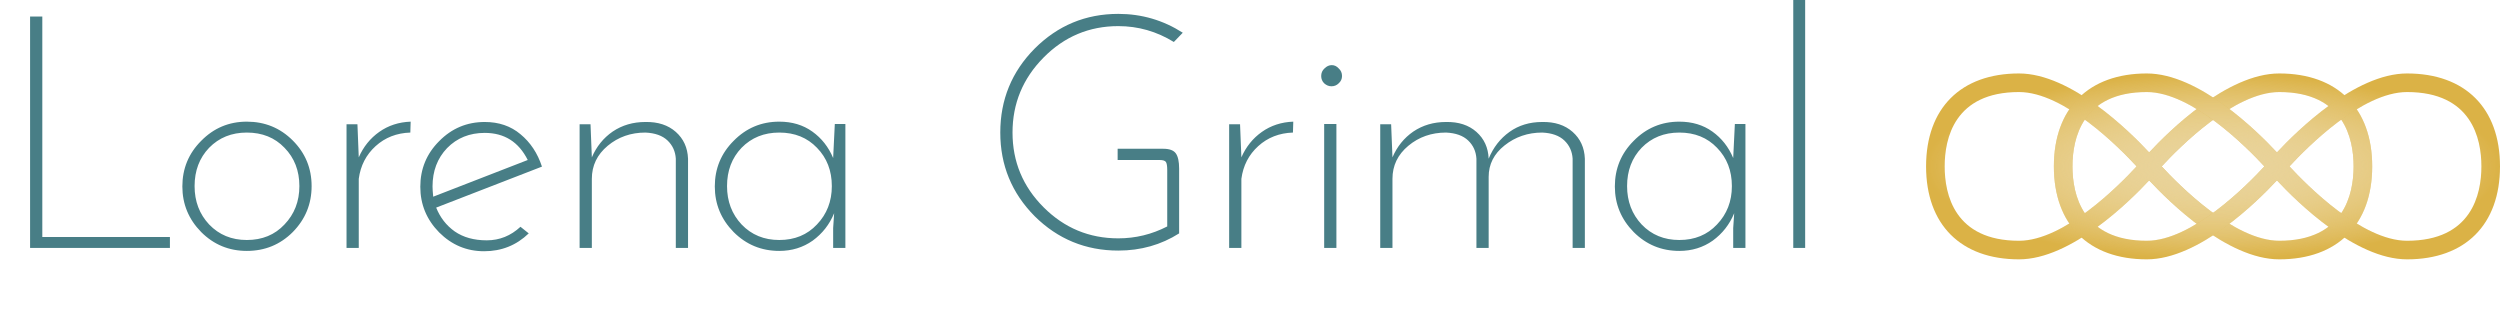
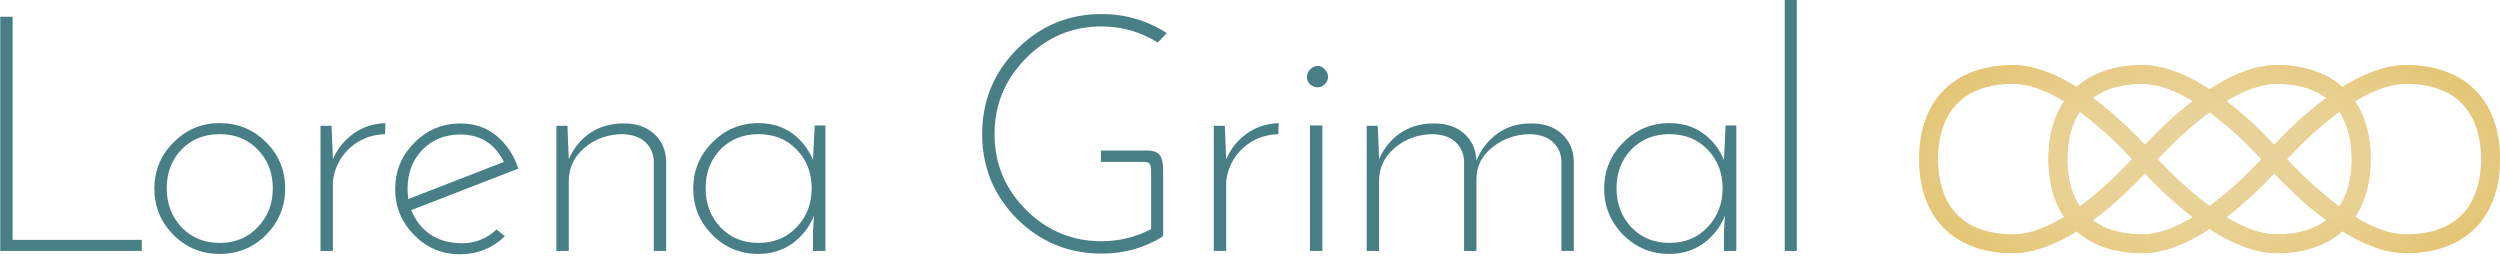
- <svg xmlns="http://www.w3.org/2000/svg" width="1089" height="144" viewBox="0 0 1089 144" fill="none">
-   <path d="M992.846 32C970.15 32 944.81 57.097 936.166 66.425C927.522 57.093 902.182 32 879.486 32C854.134 32 839 47.134 839 72.486C839 97.838 854.134 112.972 879.486 112.972C902.182 112.972 927.522 87.874 936.166 78.547C944.81 87.879 970.15 112.972 992.846 112.972C1018.2 112.972 1033.33 97.838 1033.33 72.486C1033.33 47.134 1018.2 32 992.846 32ZM879.486 104.874C851.308 104.874 847.097 84.583 847.097 72.486C847.097 60.389 851.308 40.097 879.486 40.097C899.17 40.097 923.219 64.352 930.729 72.486C923.223 80.624 899.198 104.874 879.486 104.874ZM992.846 104.874C973.162 104.874 949.113 80.619 941.603 72.486C949.109 64.348 973.134 40.097 992.846 40.097C1021.02 40.097 1025.23 60.389 1025.23 72.486C1025.23 84.583 1021.02 104.874 992.846 104.874Z" fill="#DBB246" />
-   <path d="M992.846 32C970.15 32 944.81 57.097 936.166 66.425C927.522 57.093 902.182 32 879.486 32C854.134 32 839 47.134 839 72.486C839 97.838 854.134 112.972 879.486 112.972C902.182 112.972 927.522 87.874 936.166 78.547C944.81 87.879 970.15 112.972 992.846 112.972C1018.2 112.972 1033.33 97.838 1033.33 72.486C1033.33 47.134 1018.2 32 992.846 32ZM879.486 104.874C851.308 104.874 847.097 84.583 847.097 72.486C847.097 60.389 851.308 40.097 879.486 40.097C899.17 40.097 923.219 64.352 930.729 72.486C923.223 80.624 899.198 104.874 879.486 104.874ZM992.846 104.874C973.162 104.874 949.113 80.619 941.603 72.486C949.109 64.348 973.134 40.097 992.846 40.097C1021.02 40.097 1025.23 60.389 1025.23 72.486C1025.23 84.583 1021.02 104.874 992.846 104.874Z" fill="url(#paint0_diamond)" />
-   <path d="M1048.51 32C1025.82 32 1000.48 57.097 991.834 66.425C983.19 57.093 957.85 32 935.154 32C909.802 32 894.668 47.134 894.668 72.486C894.668 97.838 909.802 112.972 935.154 112.972C957.85 112.972 983.19 87.874 991.834 78.547C1000.48 87.879 1025.82 112.972 1048.51 112.972C1073.87 112.972 1089 97.838 1089 72.486C1089 47.134 1073.87 32 1048.51 32ZM935.154 104.874C906.976 104.874 902.765 84.583 902.765 72.486C902.765 60.389 906.976 40.097 935.154 40.097C954.838 40.097 978.887 64.352 986.397 72.486C978.891 80.624 954.866 104.874 935.154 104.874ZM1048.51 104.874C1028.83 104.874 1004.78 80.619 997.271 72.486C1004.78 64.348 1028.8 40.097 1048.51 40.097C1076.69 40.097 1080.9 60.389 1080.9 72.486C1080.9 84.583 1076.69 104.874 1048.51 104.874Z" fill="#DBB246" />
-   <path d="M1048.51 32C1025.82 32 1000.48 57.097 991.834 66.425C983.19 57.093 957.85 32 935.154 32C909.802 32 894.668 47.134 894.668 72.486C894.668 97.838 909.802 112.972 935.154 112.972C957.85 112.972 983.19 87.874 991.834 78.547C1000.48 87.879 1025.82 112.972 1048.51 112.972C1073.87 112.972 1089 97.838 1089 72.486C1089 47.134 1073.87 32 1048.51 32ZM935.154 104.874C906.976 104.874 902.765 84.583 902.765 72.486C902.765 60.389 906.976 40.097 935.154 40.097C954.838 40.097 978.887 64.352 986.397 72.486C978.891 80.624 954.866 104.874 935.154 104.874ZM1048.51 104.874C1028.83 104.874 1004.78 80.619 997.271 72.486C1004.78 64.348 1028.8 40.097 1048.51 40.097C1076.69 40.097 1080.9 60.389 1080.9 72.486C1080.9 84.583 1076.69 104.874 1048.51 104.874Z" fill="url(#paint1_diamond)" />
-   <path d="M13.104 108V7.2H18.432V103.248H74.016V108H13.104ZM135.738 81.072C135.738 88.848 133.002 95.52 127.53 101.088C122.058 106.56 115.386 109.296 107.514 109.296C99.738 109.296 93.114 106.56 87.642 101.088C82.17 95.52 79.434 88.896 79.434 81.216C79.434 73.44 82.17 66.816 87.642 61.344C93.114 55.776 99.738 52.992 107.514 52.992C115.386 52.992 122.058 55.728 127.53 61.2C133.002 66.672 135.738 73.296 135.738 81.072ZM84.762 81.072C84.762 87.696 86.874 93.264 91.098 97.776C95.418 102.288 100.89 104.544 107.514 104.544C114.234 104.544 119.706 102.288 123.93 97.776C128.25 93.264 130.41 87.696 130.41 81.072C130.41 74.352 128.25 68.784 123.93 64.368C119.706 59.952 114.234 57.744 107.514 57.744C100.89 57.744 95.418 59.952 91.098 64.368C86.874 68.784 84.762 74.352 84.762 81.072ZM150.947 54.144H155.699L156.275 68.544C158.291 63.936 161.267 60.24 165.203 57.456C169.139 54.672 173.699 53.184 178.883 52.992L178.739 57.744C172.787 57.936 167.747 59.904 163.619 63.648C159.491 67.392 157.043 72.144 156.275 77.904V108H150.947V54.144ZM236.077 72.576L189.997 90.432C191.725 94.752 194.413 98.208 198.061 100.8C201.805 103.392 206.461 104.688 212.029 104.688C217.597 104.688 222.493 102.72 226.717 98.784L230.317 101.664C224.941 106.848 218.461 109.44 210.877 109.44C203.293 109.44 196.765 106.704 191.293 101.232C185.821 95.664 183.085 89.04 183.085 81.36C183.085 73.584 185.821 66.96 191.293 61.488C196.765 55.92 203.389 53.136 211.165 53.136C217.309 53.136 222.493 54.912 226.717 58.464C231.037 62.016 234.157 66.72 236.077 72.576ZM188.413 81.216C188.413 82.272 188.509 83.76 188.701 85.68L229.885 69.696C225.949 61.824 219.709 57.888 211.165 57.888C204.541 57.888 199.069 60.096 194.749 64.512C190.525 68.928 188.413 74.496 188.413 81.216ZM299.71 108H294.382V69.12C294.19 65.952 292.99 63.312 290.782 61.2C288.574 59.088 285.358 57.936 281.134 57.744C274.798 57.744 269.326 59.664 264.718 63.504C260.11 67.344 257.806 72.144 257.806 77.904V108H252.478V54.144H257.23L257.806 68.544C259.822 63.84 262.846 60.096 266.878 57.312C271.006 54.528 275.758 53.136 281.134 53.136C286.606 53.04 291.022 54.48 294.382 57.456C297.742 60.432 299.518 64.32 299.71 69.12V108ZM368.249 108H362.921V99.36L363.353 92.88C361.337 97.776 358.217 101.76 353.993 104.832C349.769 107.808 344.921 109.296 339.449 109.296C331.673 109.296 325.049 106.56 319.577 101.088C314.105 95.52 311.369 88.896 311.369 81.216C311.369 73.44 314.105 66.816 319.577 61.344C325.049 55.776 331.673 52.992 339.449 52.992C345.017 52.992 349.817 54.432 353.849 57.312C357.881 60.192 360.905 64.032 362.921 68.832L363.641 54H368.249V108ZM316.697 81.072C316.697 87.696 318.809 93.264 323.033 97.776C327.353 102.288 332.825 104.544 339.449 104.544C346.169 104.544 351.641 102.288 355.865 97.776C360.185 93.264 362.345 87.696 362.345 81.072C362.345 74.352 360.185 68.784 355.865 64.368C351.641 59.952 346.169 57.744 339.449 57.744C332.825 57.744 327.353 59.952 323.033 64.368C318.809 68.784 316.697 74.352 316.697 81.072ZM515.213 14.256L511.325 18.288C503.837 13.68 495.773 11.376 487.133 11.376C474.461 11.376 463.613 15.936 454.589 25.056C445.565 34.176 441.053 45.072 441.053 57.744C441.053 70.416 445.565 81.264 454.589 90.288C463.613 99.312 474.461 103.824 487.133 103.824C494.621 103.824 501.725 102.096 508.445 98.64V74.016C508.445 72.288 508.253 71.136 507.869 70.56C507.485 69.984 506.573 69.696 505.133 69.696H486.845V64.8H506.717C509.405 64.8 511.229 65.472 512.189 66.816C513.149 68.16 513.629 70.368 513.629 73.44V101.664C505.757 106.656 496.925 109.152 487.133 109.152C472.925 109.152 460.781 104.16 450.701 94.176C440.717 84.096 435.725 71.952 435.725 57.744C435.725 43.44 440.717 31.248 450.701 21.168C460.781 11.088 472.925 6.048 487.133 6.048C497.309 6.048 506.669 8.784 515.213 14.256ZM535.416 54.144H540.168L540.744 68.544C542.76 63.936 545.736 60.24 549.672 57.456C553.608 54.672 558.168 53.184 563.352 52.992L563.208 57.744C557.256 57.936 552.216 59.904 548.088 63.648C543.96 67.392 541.512 72.144 540.744 77.904V108H535.416V54.144ZM582.137 108H576.809V54H582.137V108ZM584.585 33.12C584.585 34.368 584.105 35.424 583.145 36.288C582.281 37.152 581.225 37.584 579.977 37.584C578.825 37.584 577.769 37.152 576.809 36.288C575.945 35.424 575.513 34.368 575.513 33.12C575.513 31.776 575.993 30.672 576.953 29.808C577.913 28.848 578.969 28.368 580.121 28.368C581.273 28.368 582.281 28.848 583.145 29.808C584.105 30.672 584.585 31.776 584.585 33.12ZM690.364 108H685.036V69.12C684.844 65.952 683.644 63.312 681.436 61.2C679.228 59.088 676.012 57.936 671.788 57.744C665.548 57.744 660.076 59.616 655.372 63.36C650.764 67.008 648.46 71.568 648.46 77.04V108H643.132V69.12C642.94 65.952 641.74 63.312 639.532 61.2C637.324 59.088 634.108 57.936 629.884 57.744C623.548 57.744 618.076 59.664 613.468 63.504C608.86 67.344 606.556 72.144 606.556 77.904V108H601.228V54.144H605.98L606.556 68.544C608.572 63.84 611.596 60.096 615.628 57.312C619.756 54.528 624.508 53.136 629.884 53.136C635.356 53.04 639.772 54.48 643.132 57.456C646.492 60.432 648.268 64.32 648.46 69.12C650.476 64.224 653.5 60.336 657.532 57.456C661.564 54.576 666.316 53.136 671.788 53.136C677.26 53.04 681.676 54.48 685.036 57.456C688.396 60.432 690.172 64.32 690.364 69.12V108ZM760.311 108H754.983V99.36L755.415 92.88C753.399 97.776 750.279 101.76 746.055 104.832C741.831 107.808 736.983 109.296 731.511 109.296C723.735 109.296 717.111 106.56 711.639 101.088C706.167 95.52 703.431 88.896 703.431 81.216C703.431 73.44 706.167 66.816 711.639 61.344C717.111 55.776 723.735 52.992 731.511 52.992C737.079 52.992 741.879 54.432 745.911 57.312C749.943 60.192 752.967 64.032 754.983 68.832L755.703 54H760.311V108ZM708.759 81.072C708.759 87.696 710.871 93.264 715.095 97.776C719.415 102.288 724.887 104.544 731.511 104.544C738.231 104.544 743.703 102.288 747.927 97.776C752.247 93.264 754.407 87.696 754.407 81.072C754.407 74.352 752.247 68.784 747.927 64.368C743.703 59.952 738.231 57.744 731.511 57.744C724.887 57.744 719.415 59.952 715.095 64.368C710.871 68.784 708.759 74.352 708.759 81.072ZM786.328 108H781.144V-8.58307e-06H786.328V108Z" fill="#487E86" />
+ <svg xmlns="http://www.w3.org/2000/svg" style="isolation:isolate" viewBox="0 0 1076 110" width="1076pt" height="110pt">
  <defs>
-     <radialGradient id="paint0_diamond" cx="0" cy="0" r="1" gradientUnits="userSpaceOnUse" gradientTransform="translate(964 72.4858) rotate(90) scale(40.4858 125)">
-       <stop stop-color="#E7D198" />
-       <stop offset="1" stop-color="white" stop-opacity="0" />
+     <clipPath id="_clipPath_NevB4pR4xpJKoWMrZEZc8niaEHfwL1K6">
+       <rect width="1076" height="110" />
+     </clipPath>
+   </defs>
+   <g clip-path="url(#_clipPath_NevB4pR4xpJKoWMrZEZc8niaEHfwL1K6)">
+     <path d=" M 979.846 28 C 957.15 28 931.81 53.097 923.166 62.425 C 914.522 53.093 889.182 28 866.486 28 C 841.134 28 826 43.134 826 68.486 C 826 93.838 841.134 108.972 866.486 108.972 C 889.182 108.972 914.522 83.875 923.166 74.547 C 931.81 83.879 957.15 108.972 979.846 108.972 C 1005.2 108.972 1020.33 93.838 1020.33 68.486 C 1020.33 43.134 1005.2 28 979.846 28 Z  M 866.486 100.874 C 838.308 100.874 834.097 80.583 834.097 68.486 C 834.097 56.389 838.308 36.097 866.486 36.097 C 886.17 36.097 910.219 60.352 917.729 68.486 C 910.223 76.624 886.198 100.874 866.486 100.874 Z  M 979.846 100.874 C 960.162 100.874 936.113 76.619 928.603 68.486 C 936.109 60.348 960.134 36.097 979.846 36.097 C 1008.02 36.097 1012.23 56.389 1012.23 68.486 C 1012.23 80.583 1008.02 100.874 979.846 100.874 Z " fill="rgb(219,178,70)" />
+     <radialGradient id="_rgradient_0" fx="0.643" fy="0.5" cx="0.643" cy="0.5" r="1" gradientTransform="matrix(194.33,0,0,80.972,826,28)" gradientUnits="userSpaceOnUse">
+       <stop offset="0%" stop-opacity="1" style="stop-color:rgb(231,209,152)" />
+       <stop offset="100%" stop-opacity="0" style="stop-color:rgb(255,255,255)" />
    </radialGradient>
-     <radialGradient id="paint1_diamond" cx="0" cy="0" r="1" gradientUnits="userSpaceOnUse" gradientTransform="translate(964 72.4858) rotate(90) scale(40.4858 125)">
-       <stop stop-color="#E7D198" />
-       <stop offset="1" stop-color="white" stop-opacity="0" />
+     <path d=" M 979.846 28 C 957.15 28 931.81 53.097 923.166 62.425 C 914.522 53.093 889.182 28 866.486 28 C 841.134 28 826 43.134 826 68.486 C 826 93.838 841.134 108.972 866.486 108.972 C 889.182 108.972 914.522 83.875 923.166 74.547 C 931.81 83.879 957.15 108.972 979.846 108.972 C 1005.2 108.972 1020.33 93.838 1020.33 68.486 C 1020.33 43.134 1005.2 28 979.846 28 Z  M 866.486 100.874 C 838.308 100.874 834.097 80.583 834.097 68.486 C 834.097 56.389 838.308 36.097 866.486 36.097 C 886.17 36.097 910.219 60.352 917.729 68.486 C 910.223 76.624 886.198 100.874 866.486 100.874 Z  M 979.846 100.874 C 960.162 100.874 936.113 76.619 928.603 68.486 C 936.109 60.348 960.134 36.097 979.846 36.097 C 1008.02 36.097 1012.23 56.389 1012.23 68.486 C 1012.23 80.583 1008.02 100.874 979.846 100.874 Z " fill="url(#_rgradient_0)" />
+     <path d=" M 1035.51 28 C 1012.82 28 987.478 53.097 978.834 62.425 C 970.19 53.093 944.85 28 922.154 28 C 896.802 28 881.668 43.134 881.668 68.486 C 881.668 93.838 896.802 108.972 922.154 108.972 C 944.85 108.972 970.19 83.875 978.834 74.547 C 987.478 83.879 1012.82 108.972 1035.51 108.972 C 1060.87 108.972 1076 93.838 1076 68.486 C 1076 43.134 1060.87 28 1035.51 28 Z  M 922.154 100.874 C 893.976 100.874 889.765 80.583 889.765 68.486 C 889.765 56.389 893.976 36.097 922.154 36.097 C 941.838 36.097 965.887 60.352 973.397 68.486 C 965.891 76.624 941.866 100.874 922.154 100.874 Z  M 1035.51 100.874 C 1015.83 100.874 991.781 76.619 984.271 68.486 C 991.777 60.348 1015.8 36.097 1035.51 36.097 C 1063.69 36.097 1067.9 56.389 1067.9 68.486 C 1067.9 80.583 1063.69 100.874 1035.51 100.874 Z " fill="rgb(219,178,70)" />
+     <radialGradient id="_rgradient_1" fx="0.357" fy="0.5" cx="0.357" cy="0.5" r="1" gradientTransform="matrix(194.332,0,0,80.972,881.668,28)" gradientUnits="userSpaceOnUse">
+       <stop offset="0%" stop-opacity="1" style="stop-color:rgb(231,209,152)" />
+       <stop offset="100%" stop-opacity="0" style="stop-color:rgb(255,255,255)" />
    </radialGradient>
-   </defs>
+     <path d=" M 1035.51 28 C 1012.82 28 987.478 53.097 978.834 62.425 C 970.19 53.093 944.85 28 922.154 28 C 896.802 28 881.668 43.134 881.668 68.486 C 881.668 93.838 896.802 108.972 922.154 108.972 C 944.85 108.972 970.19 83.875 978.834 74.547 C 987.478 83.879 1012.82 108.972 1035.51 108.972 C 1060.87 108.972 1076 93.838 1076 68.486 C 1076 43.134 1060.87 28 1035.51 28 Z  M 922.154 100.874 C 893.976 100.874 889.765 80.583 889.765 68.486 C 889.765 56.389 893.976 36.097 922.154 36.097 C 941.838 36.097 965.887 60.352 973.397 68.486 C 965.891 76.624 941.866 100.874 922.154 100.874 Z  M 1035.51 100.874 C 1015.83 100.874 991.781 76.619 984.271 68.486 C 991.777 60.348 1015.8 36.097 1035.51 36.097 C 1063.69 36.097 1067.9 56.389 1067.9 68.486 C 1067.9 80.583 1063.69 100.874 1035.51 100.874 Z " fill="url(#_rgradient_1)" />
+     <path d=" M 0.104 108 L 0.104 7.2 L 5.432 7.2 L 5.432 103.248 L 61.016 103.248 L 61.016 108 L 0.104 108 L 0.104 108 L 0.104 108 L 0.104 108 L 0.104 108 L 0.104 108 L 0.104 108 L 0.104 108 L 0.104 108 L 0.104 108 L 0.104 108 L 0.104 108 Z  M 71.762 81.072 C 71.762 87.696 73.874 93.264 78.098 97.776 C 82.418 102.288 87.89 104.544 94.514 104.544 C 101.234 104.544 106.706 102.288 110.93 97.776 C 115.25 93.264 117.41 87.696 117.41 81.072 C 117.41 74.352 115.25 68.784 110.93 64.368 C 106.706 59.952 101.234 57.744 94.514 57.744 C 87.89 57.744 82.418 59.952 78.098 64.368 C 73.874 68.784 71.762 74.352 71.762 81.072 L 71.762 81.072 L 71.762 81.072 L 71.762 81.072 L 71.762 81.072 L 71.762 81.072 L 71.762 81.072 L 71.762 81.072 L 71.762 81.072 L 71.762 81.072 L 71.762 81.072 L 71.762 81.072 Z  M 137.947 54.144 L 142.699 54.144 L 143.275 68.544 C 145.291 63.936 148.267 60.24 152.203 57.456 C 156.139 54.672 160.699 53.184 165.883 52.992 L 165.739 57.744 C 159.787 57.936 154.747 59.904 150.619 63.648 C 146.491 67.392 144.043 72.144 143.275 77.904 L 143.275 108 L 137.947 108 L 137.947 54.144 L 137.947 54.144 L 137.947 54.144 L 137.947 54.144 L 137.947 54.144 L 137.947 54.144 L 137.947 54.144 L 137.947 54.144 L 137.947 54.144 L 137.947 54.144 L 137.947 54.144 Z  M 175.413 81.216 C 175.413 82.272 175.509 83.76 175.701 85.68 L 216.885 69.696 C 212.949 61.824 206.709 57.888 198.165 57.888 C 191.541 57.888 186.069 60.096 181.749 64.512 C 177.525 68.928 175.413 74.496 175.413 81.216 L 175.413 81.216 L 175.413 81.216 L 175.413 81.216 L 175.413 81.216 L 175.413 81.216 L 175.413 81.216 L 175.413 81.216 L 175.413 81.216 L 175.413 81.216 Z  M 286.71 108 L 281.382 108 L 281.382 69.12 C 281.19 65.952 279.99 63.312 277.782 61.2 C 275.574 59.088 272.358 57.936 268.134 57.744 C 261.798 57.744 256.326 59.664 251.718 63.504 C 247.11 67.344 244.806 72.144 244.806 77.904 L 244.806 108 L 239.478 108 L 239.478 54.144 L 244.23 54.144 L 244.806 68.544 C 246.822 63.84 249.846 60.096 253.878 57.312 C 258.006 54.528 262.758 53.136 268.134 53.136 C 273.606 53.04 278.022 54.48 281.382 57.456 C 284.742 60.432 286.518 64.32 286.71 69.12 L 286.71 108 L 286.71 108 L 286.71 108 L 286.71 108 L 286.71 108 L 286.71 108 L 286.71 108 L 286.71 108 L 286.71 108 Z  M 303.697 81.072 C 303.697 87.696 305.809 93.264 310.033 97.776 C 314.353 102.288 319.825 104.544 326.449 104.544 C 333.169 104.544 338.641 102.288 342.865 97.776 C 347.185 93.264 349.345 87.696 349.345 81.072 C 349.345 74.352 347.185 68.784 342.865 64.368 C 338.641 59.952 333.169 57.744 326.449 57.744 C 319.825 57.744 314.353 59.952 310.033 64.368 C 305.809 68.784 303.697 74.352 303.697 81.072 L 303.697 81.072 L 303.697 81.072 L 303.697 81.072 L 303.697 81.072 L 303.697 81.072 L 303.697 81.072 L 303.697 81.072 Z  M 502.213 14.256 L 498.325 18.288 C 490.837 13.68 482.773 11.376 474.133 11.376 C 461.461 11.376 450.613 15.936 441.589 25.056 C 432.565 34.176 428.053 45.072 428.053 57.744 C 428.053 70.416 432.565 81.264 441.589 90.288 C 450.613 99.312 461.461 103.824 474.133 103.824 C 481.621 103.824 488.725 102.096 495.445 98.64 L 495.445 74.016 C 495.445 72.288 495.253 71.136 494.869 70.56 C 494.485 69.984 493.573 69.696 492.133 69.696 L 473.845 69.696 L 473.845 64.8 L 493.717 64.8 C 496.405 64.8 498.229 65.472 499.189 66.816 C 500.149 68.16 500.629 70.368 500.629 73.44 L 500.629 101.664 C 492.757 106.656 483.925 109.152 474.133 109.152 C 459.925 109.152 447.781 104.16 437.701 94.176 C 427.717 84.096 422.725 71.952 422.725 57.744 C 422.725 43.44 427.717 31.248 437.701 21.168 C 447.781 11.088 459.925 6.048 474.133 6.048 C 484.309 6.048 493.669 8.784 502.213 14.256 L 502.213 14.256 L 502.213 14.256 L 502.213 14.256 L 502.213 14.256 L 502.213 14.256 Z  M 522.416 54.144 L 527.168 54.144 L 527.744 68.544 C 529.76 63.936 532.736 60.24 536.672 57.456 C 540.608 54.672 545.168 53.184 550.352 52.992 L 550.208 57.744 C 544.256 57.936 539.216 59.904 535.088 63.648 C 530.96 67.392 528.512 72.144 527.744 77.904 L 527.744 108 L 522.416 108 L 522.416 54.144 L 522.416 54.144 L 522.416 54.144 L 522.416 54.144 L 522.416 54.144 L 522.416 54.144 Z  M 569.137 108 L 563.809 108 L 563.809 54 L 569.137 54 L 569.137 108 L 569.137 108 L 569.137 108 L 569.137 108 L 569.137 108 L 569.137 108 Z  M 571.585 33.12 C 571.585 34.368 571.105 35.424 570.145 36.288 C 569.281 37.152 568.225 37.584 566.977 37.584 C 565.825 37.584 564.769 37.152 563.809 36.288 C 562.945 35.424 562.513 34.368 562.513 33.12 C 562.513 31.776 562.993 30.672 563.953 29.808 C 564.913 28.848 565.969 28.368 567.121 28.368 C 568.273 28.368 569.281 28.848 570.145 29.808 C 571.105 30.672 571.585 31.776 571.585 33.12 L 571.585 33.12 L 571.585 33.12 L 571.585 33.12 L 571.585 33.12 Z  M 677.364 108 L 672.036 108 L 672.036 69.12 C 671.844 65.952 670.644 63.312 668.436 61.2 C 666.228 59.088 663.012 57.936 658.788 57.744 C 652.548 57.744 647.076 59.616 642.372 63.36 C 637.764 67.008 635.46 71.568 635.46 77.04 L 635.46 108 L 630.132 108 L 630.132 69.12 C 629.94 65.952 628.74 63.312 626.532 61.2 C 624.324 59.088 621.108 57.936 616.884 57.744 C 610.548 57.744 605.076 59.664 600.468 63.504 C 595.86 67.344 593.556 72.144 593.556 77.904 L 593.556 108 L 588.228 108 L 588.228 54.144 L 592.98 54.144 L 593.556 68.544 C 595.572 63.84 598.596 60.096 602.628 57.312 C 606.756 54.528 611.508 53.136 616.884 53.136 C 622.356 53.04 626.772 54.48 630.132 57.456 C 633.492 60.432 635.268 64.32 635.46 69.12 C 637.476 64.224 640.5 60.336 644.532 57.456 C 648.564 54.576 653.316 53.136 658.788 53.136 C 664.26 53.04 668.676 54.48 672.036 57.456 C 675.396 60.432 677.172 64.32 677.364 69.12 L 677.364 108 L 677.364 108 L 677.364 108 L 677.364 108 Z  M 695.759 81.072 C 695.759 87.696 697.871 93.264 702.095 97.776 C 706.415 102.288 711.887 104.544 718.511 104.544 C 725.231 104.544 730.703 102.288 734.927 97.776 C 739.247 93.264 741.407 87.696 741.407 81.072 C 741.407 74.352 739.247 68.784 734.927 64.368 C 730.703 59.952 725.231 57.744 718.511 57.744 C 711.887 57.744 706.415 59.952 702.095 64.368 C 697.871 68.784 695.759 74.352 695.759 81.072 L 695.759 81.072 L 695.759 81.072 Z  M 122.738 81.072 C 122.738 88.848 120.002 95.52 114.53 101.088 C 109.058 106.56 102.386 109.296 94.514 109.296 C 86.738 109.296 80.114 106.56 74.642 101.088 C 69.17 95.52 66.434 88.896 66.434 81.216 C 66.434 73.44 69.17 66.816 74.642 61.344 C 80.114 55.776 86.738 52.992 94.514 52.992 C 102.386 52.992 109.058 55.728 114.53 61.2 C 120.002 66.672 122.738 73.296 122.738 81.072 L 122.738 81.072 L 122.738 81.072 L 122.738 81.072 L 122.738 81.072 L 122.738 81.072 L 122.738 81.072 L 122.738 81.072 L 122.738 81.072 L 122.738 81.072 L 122.738 81.072 L 122.738 81.072 Z  M 223.077 72.576 L 176.997 90.432 C 178.725 94.752 181.413 98.208 185.061 100.8 C 188.805 103.392 193.461 104.688 199.029 104.688 C 204.597 104.688 209.493 102.72 213.717 98.784 L 217.317 101.664 C 211.941 106.848 205.461 109.44 197.877 109.44 C 190.293 109.44 183.765 106.704 178.293 101.232 C 172.821 95.664 170.085 89.04 170.085 81.36 C 170.085 73.584 172.821 66.96 178.293 61.488 C 183.765 55.92 190.389 53.136 198.165 53.136 C 204.309 53.136 209.493 54.912 213.717 58.464 C 218.037 62.016 221.157 66.72 223.077 72.576 L 223.077 72.576 L 223.077 72.576 L 223.077 72.576 L 223.077 72.576 L 223.077 72.576 L 223.077 72.576 L 223.077 72.576 L 223.077 72.576 L 223.077 72.576 Z  M 355.249 108 L 349.921 108 L 349.921 99.36 L 350.353 92.88 C 348.337 97.776 345.216 101.76 340.992 104.832 C 336.768 107.808 331.921 109.296 326.449 109.296 C 318.673 109.296 312.048 106.56 306.577 101.088 C 301.104 95.52 298.368 88.896 298.368 81.216 C 298.368 73.44 301.104 66.816 306.577 61.344 C 312.048 55.776 318.673 52.992 326.449 52.992 C 332.017 52.992 336.816 54.432 340.849 57.312 C 344.881 60.192 347.905 64.032 349.921 68.832 L 350.641 54 L 355.249 54 L 355.249 108 L 355.249 108 L 355.249 108 L 355.249 108 L 355.249 108 L 355.249 108 L 355.249 108 L 355.249 108 L 355.249 108 Z  M 747.311 108 L 741.983 108 L 741.983 99.36 L 742.415 92.88 C 740.399 97.776 737.279 101.76 733.055 104.832 C 728.831 107.808 723.983 109.296 718.511 109.296 C 710.735 109.296 704.111 106.56 698.639 101.088 C 693.167 95.52 690.431 88.896 690.431 81.216 C 690.431 73.44 693.167 66.816 698.639 61.344 C 704.111 55.776 710.735 52.992 718.511 52.992 C 724.079 52.992 728.879 54.432 732.911 57.312 C 736.943 60.192 739.967 64.032 741.983 68.832 L 742.703 54 L 747.311 54 L 747.311 108 L 747.311 108 L 747.311 108 L 747.311 108 Z  M 773.328 108 L 768.144 108 L 768.144 0 L 773.328 0 L 773.328 108 L 773.328 108 Z " fill-rule="evenodd" fill="rgb(72,126,134)" />
+   </g>
</svg>
